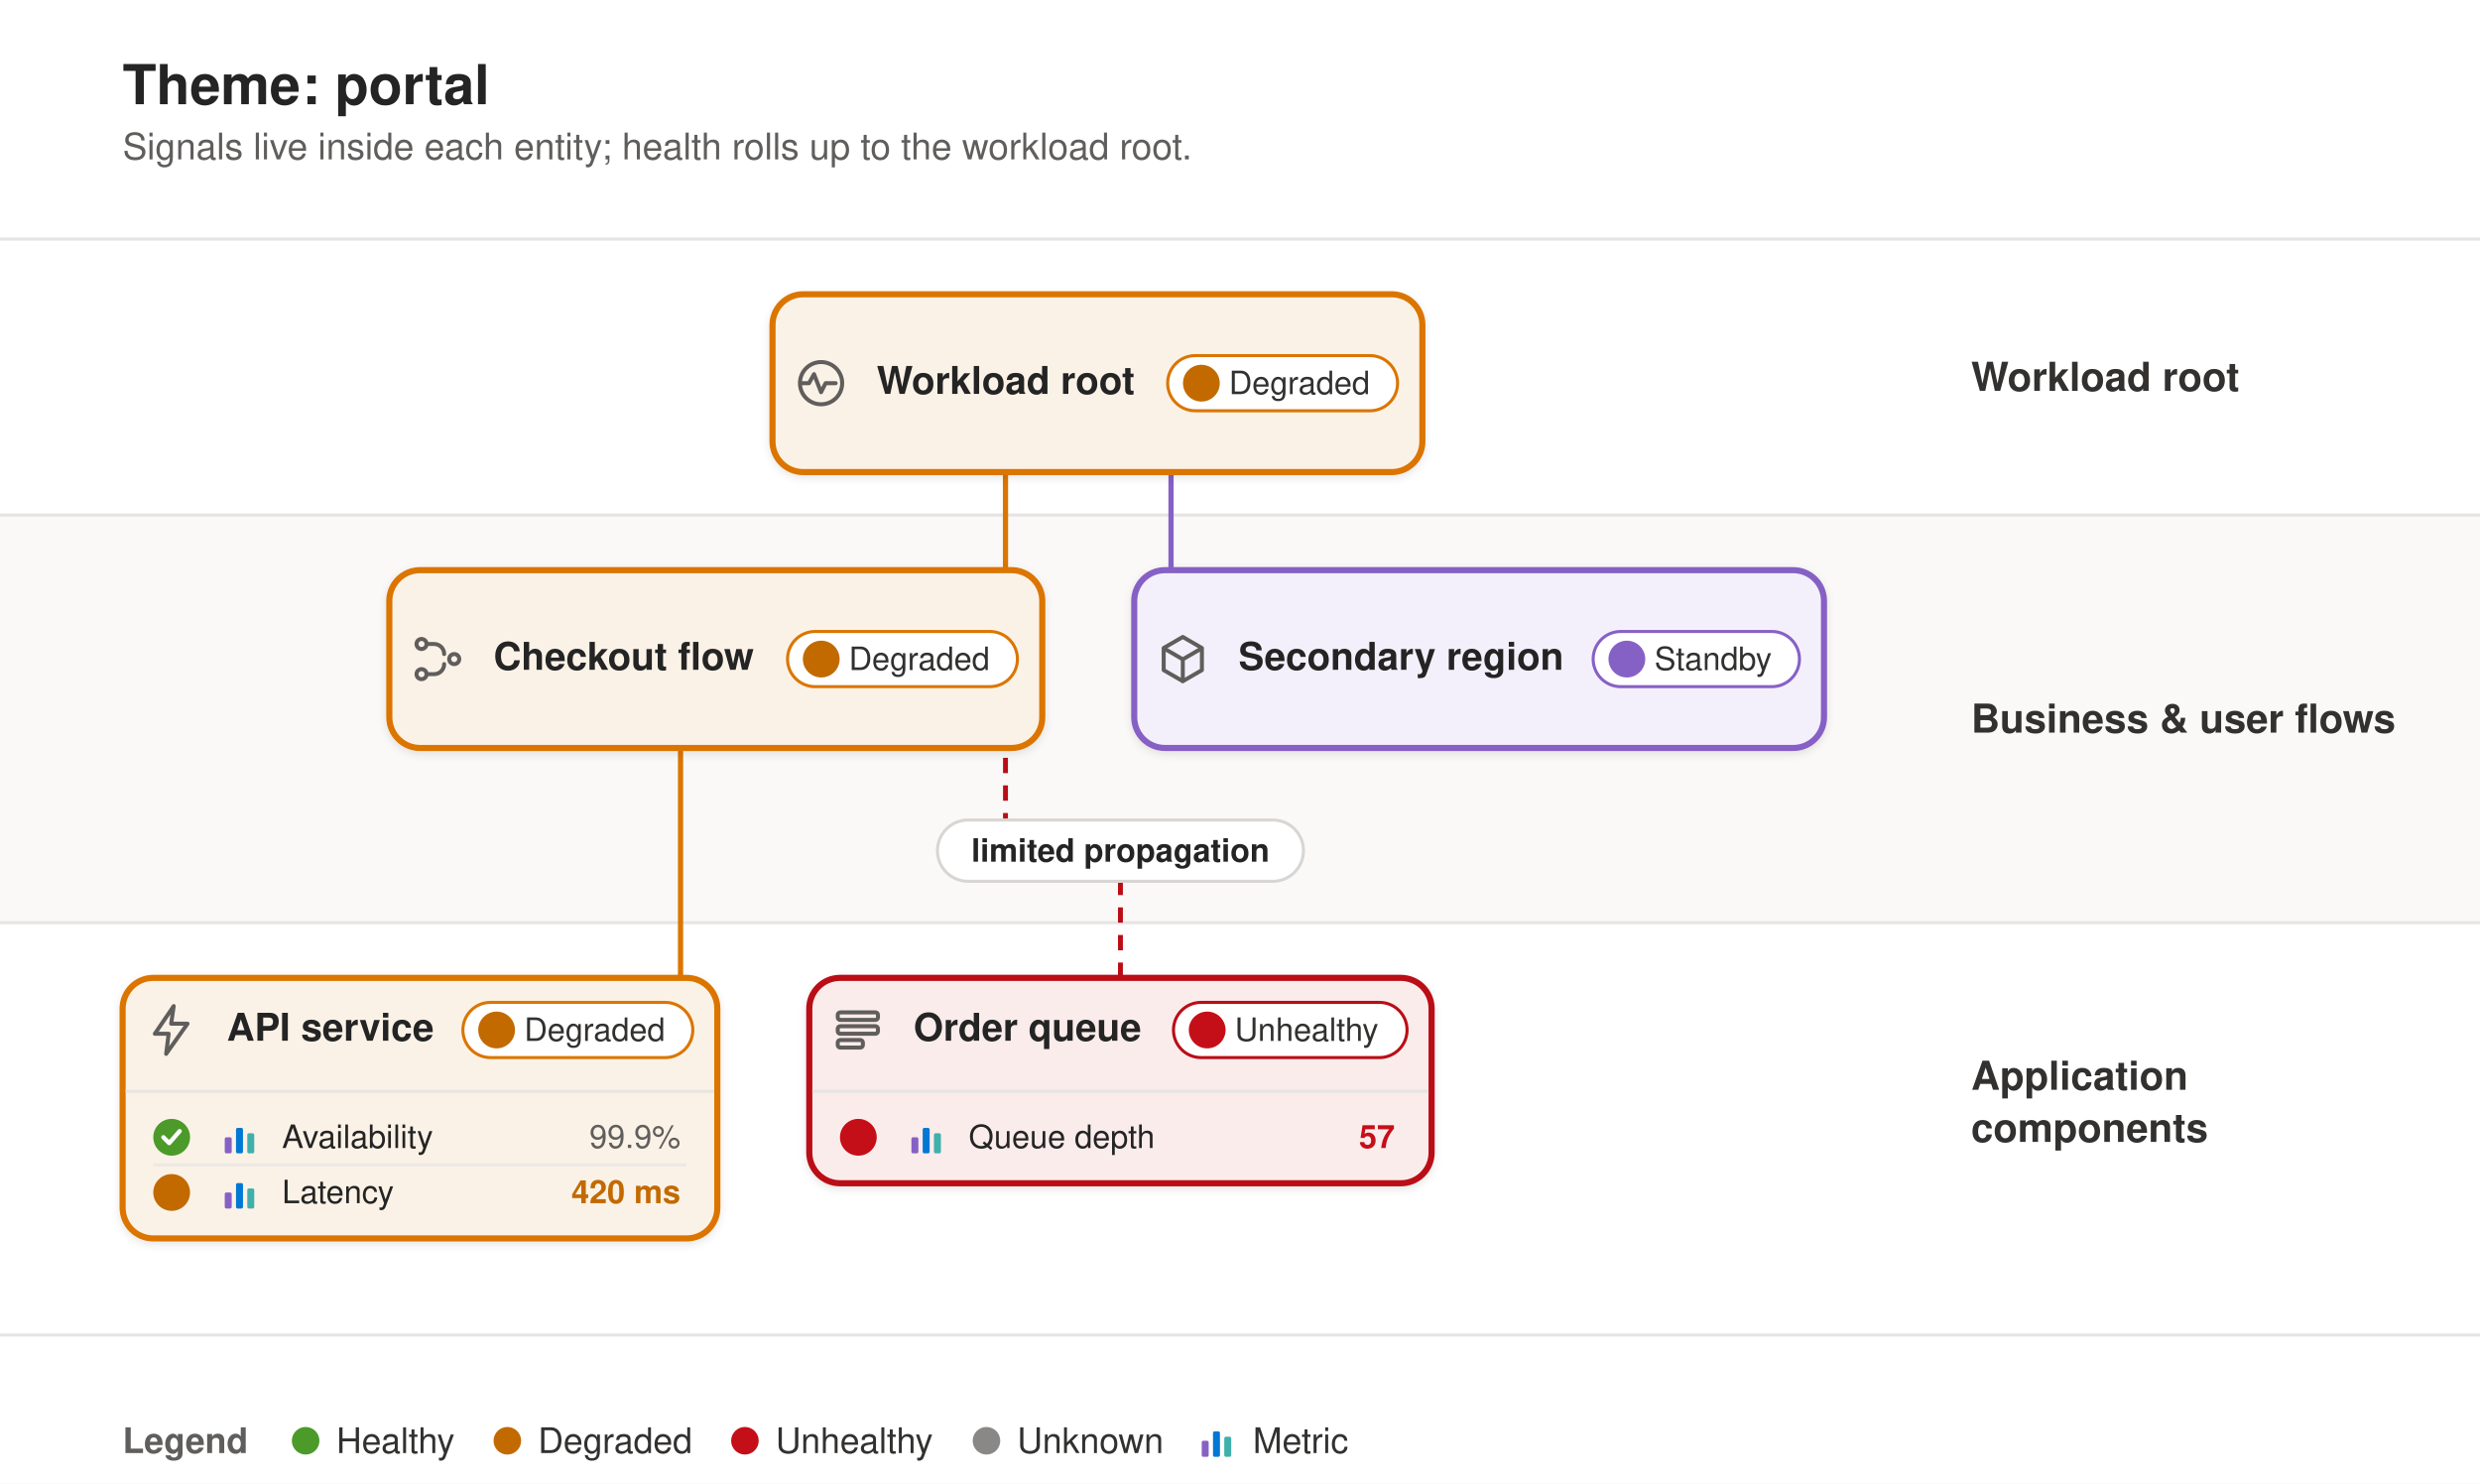
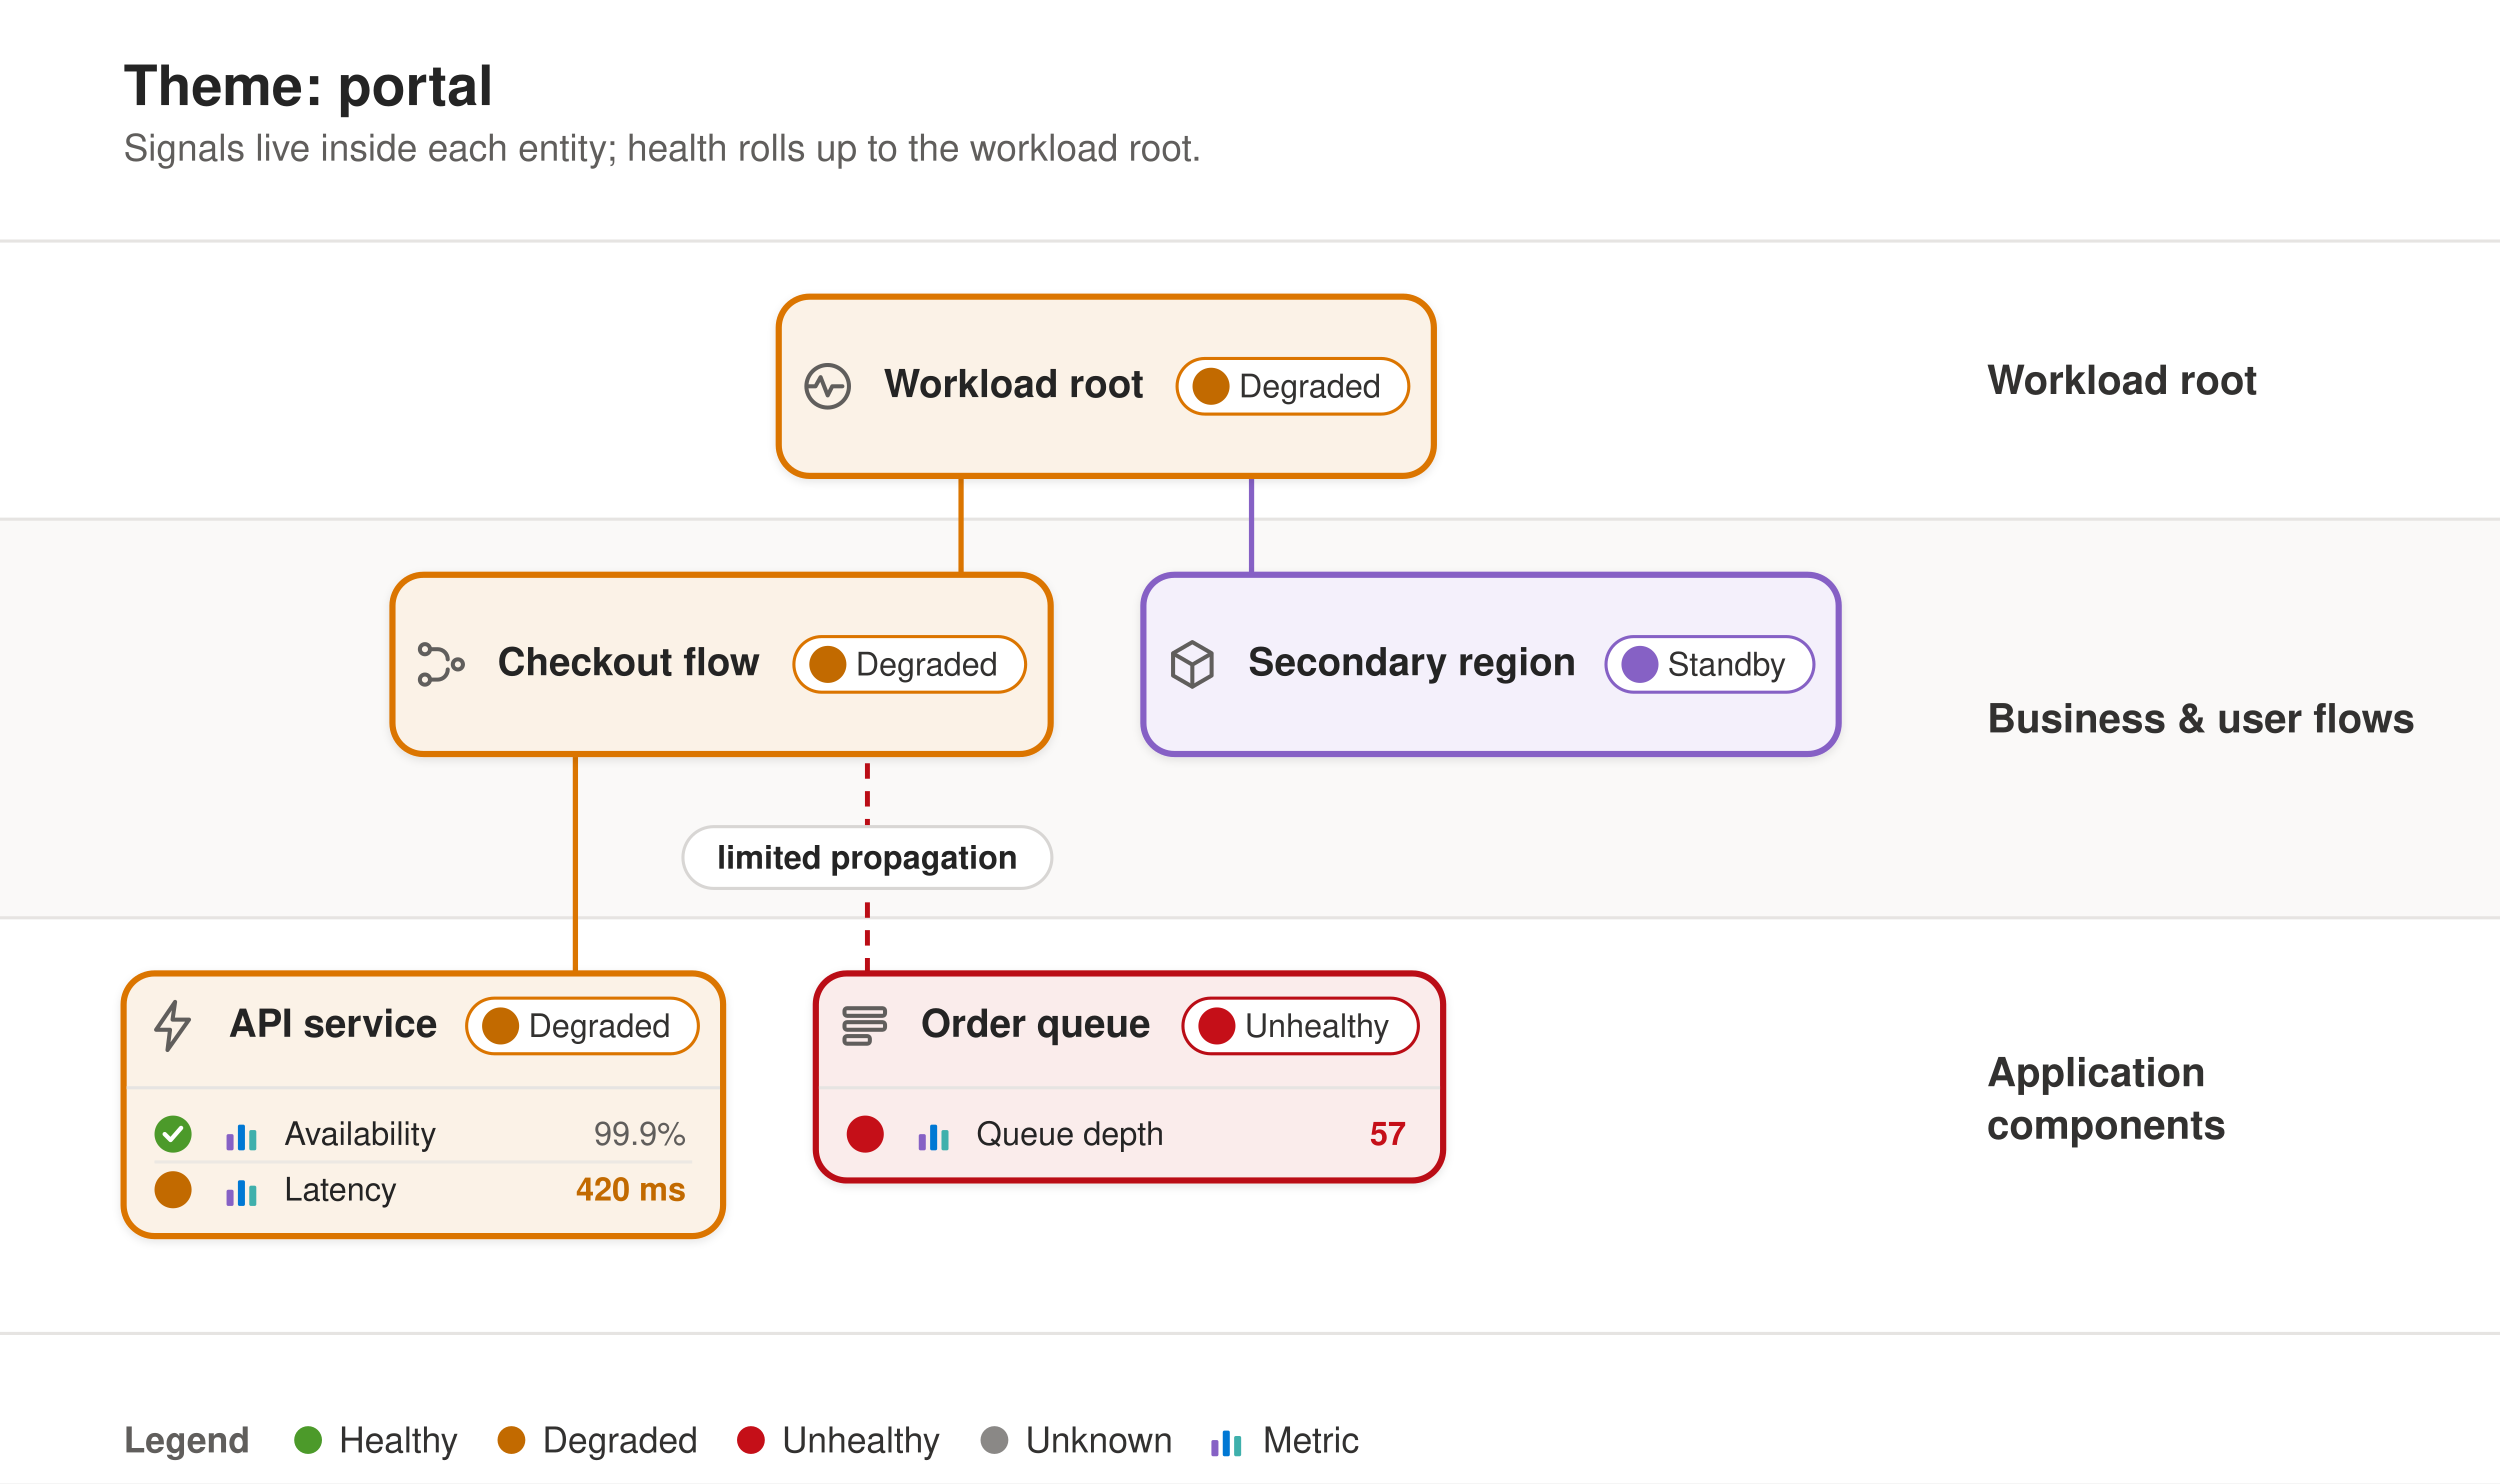
- <svg xmlns="http://www.w3.org/2000/svg" width="809" height="484" viewBox="0 0 809 484" font-family="Segoe UI, -apple-system, BlinkMacSystemFont, Helvetica, Arial, sans-serif">
+ <svg xmlns="http://www.w3.org/2000/svg" width="809" height="480" viewBox="0 0 809 480" font-family="Segoe UI, -apple-system, BlinkMacSystemFont, Helvetica, Arial, sans-serif">
  <defs>
    <filter id="cs" x="-20%" y="-20%" width="140%" height="140%">
      <feDropShadow dx="0" dy="1" stdDeviation="1.3" flood-color="#000" flood-opacity="0.1" />
    </filter>
  </defs>
-   <rect width="809" height="484" fill="#ffffff" />
+   <rect width="809" height="480" fill="#ffffff" />
  <rect x="0" y="78.0" width="809" height="90.0" fill="#ffffff" />
  <line x1="0" y1="78.0" x2="809" y2="78.0" stroke="#e6e4e2" />
  <text x="643.0" y="127.5" font-size="13" font-weight="700" fill="#323130">Workload root</text>
-   <rect x="0" y="168.0" width="809" height="133.0" fill="#faf9f8" />
+   <rect x="0" y="168.0" width="809" height="129.0" fill="#faf9f8" />
  <line x1="0" y1="168.0" x2="809" y2="168.0" stroke="#e6e4e2" />
-   <text x="643.0" y="239.0" font-size="13" font-weight="700" fill="#323130">Business &amp; user flows</text>
-   <rect x="0" y="301.0" width="809" height="117.0" fill="#ffffff" />
-   <line x1="0" y1="301.0" x2="809" y2="301.0" stroke="#e6e4e2" />
-   <text x="643.0" y="355.5" font-size="13" font-weight="700" fill="#323130">Application</text>
-   <text x="643.0" y="372.5" font-size="13" font-weight="700" fill="#323130">components</text>
-   <line x1="0" y1="435.5" x2="809" y2="435.5" stroke="#e6e4e2" />
+   <text x="643.0" y="237.0" font-size="13" font-weight="700" fill="#323130">Business &amp; user flows</text>
+   <rect x="0" y="297.0" width="809" height="117.0" fill="#ffffff" />
+   <line x1="0" y1="297.0" x2="809" y2="297.0" stroke="#e6e4e2" />
+   <text x="643.0" y="351.5" font-size="13" font-weight="700" fill="#323130">Application</text>
+   <text x="643.0" y="368.5" font-size="13" font-weight="700" fill="#323130">components</text>
+   <line x1="0" y1="431.5" x2="809" y2="431.5" stroke="#e6e4e2" />
  <text x="40" y="34" font-size="18" font-weight="700" fill="#242424">Theme: portal</text>
  <text x="40" y="52" font-size="12" fill="#605e5c">Signals live inside each entity; health rolls up to the workload root.</text>
-   <text x="40.0" y="474.0" font-size="11.5" font-weight="600" fill="#605e5c">Legend</text>
-   <circle cx="99.7" cy="470.0" r="4.5" fill="#4c9a2a" />
-   <text x="109.7" y="474.0" font-size="11.5" fill="#323130">Healthy</text>
-   <circle cx="165.5" cy="470.0" r="4.5" fill="#c26a00" />
-   <text x="175.5" y="474.0" font-size="11.5" fill="#323130">Degraded</text>
-   <circle cx="243.0" cy="470.0" r="4.5" fill="#c50f18" />
-   <text x="253.0" y="474.0" font-size="11.5" fill="#323130">Unhealthy</text>
-   <circle cx="321.8" cy="470.0" r="4.5" fill="#8a8886" />
-   <text x="331.8" y="474.0" font-size="11.5" fill="#323130">Unknown</text>
-   <g transform="translate(390.7,463.0) scale(0.875)">
+   <text x="40.0" y="470.0" font-size="11.5" font-weight="600" fill="#605e5c">Legend</text>
+   <circle cx="99.7" cy="466.0" r="4.5" fill="#4c9a2a" />
+   <text x="109.7" y="470.0" font-size="11.5" fill="#323130">Healthy</text>
+   <circle cx="165.5" cy="466.0" r="4.5" fill="#c26a00" />
+   <text x="175.5" y="470.0" font-size="11.5" fill="#323130">Degraded</text>
+   <circle cx="243.0" cy="466.0" r="4.5" fill="#c50f18" />
+   <text x="253.0" y="470.0" font-size="11.5" fill="#323130">Unhealthy</text>
+   <circle cx="321.8" cy="466.0" r="4.5" fill="#8a8886" />
+   <text x="331.8" y="470.0" font-size="11.5" fill="#323130">Unknown</text>
+   <g transform="translate(390.7,459.0) scale(0.875)">
    <rect x="1.5" y="8" width="2.6" height="6" rx="0.6" fill="#8661c5" />
    <rect x="5.7" y="4.5" width="2.6" height="9.5" rx="0.6" fill="#0078D4" />
    <rect x="9.9" y="6.5" width="2.6" height="7.5" rx="0.6" fill="#3fb0ac" />
  </g>
-   <text x="408.7" y="474.0" font-size="11.5" fill="#323130">Metric</text>
+   <text x="408.7" y="470.0" font-size="11.5" fill="#323130">Metric</text>
  <g transform="translate(40.0,0)">
    <g fill="none" stroke-linecap="butt" stroke-linejoin="round">
-       <path d="M182.0 319.0 L182.0 244.0" stroke="#db7500" stroke-width="1.7" />
-       <path d="M342.0 186.0 L342.0 154.0" stroke="#8661c5" stroke-width="1.7" />
-       <path d="M288.0 186.0 L288.0 154.0" stroke="#db7500" stroke-width="1.7" />
-       <path d="M325.5 319.0 L325.5 284.5 Q325.5 277.5 318.5 277.5 L295.0 277.5 Q288.0 277.5 288.0 270.5 L288.0 244.0" stroke="#ba0d16" stroke-width="1.6" stroke-dasharray="5 4" />
+       <path d="M365.0 186.0 L365.0 154.0" stroke="#8661c5" stroke-width="1.7" />
+       <path d="M146.2 315.0 L146.2 244.0" stroke="#db7500" stroke-width="1.7" />
+       <path d="M271.0 186.0 L271.0 154.0" stroke="#db7500" stroke-width="1.7" />
+       <path d="M240.7 315.0 L240.7 244.0" stroke="#ba0d16" stroke-width="1.6" stroke-dasharray="5 4" />
    </g>
    <g stroke="none">
-       <rect x="265.8" y="267.5" width="119.4" height="20" rx="10" fill="#ffffff" stroke="#d8d6d4" stroke-width="1" />
-       <text x="325.5" y="281.1" font-size="10.5" font-weight="600" fill="#242424" text-anchor="middle">limited propagation</text>
+       <rect x="181.0" y="267.5" width="119.4" height="20" rx="10" fill="#ffffff" stroke="#d8d6d4" stroke-width="1" />
+       <text x="240.7" y="281.1" font-size="10.5" font-weight="600" fill="#242424" text-anchor="middle">limited propagation</text>
    </g>
    <g filter="url(#cs)">
-       <rect x="0.0" y="319.0" width="194" height="85" rx="10" fill="#fbf2e7" stroke="#db7500" stroke-width="2" />
+       <rect x="0.0" y="315.0" width="194" height="85" rx="10" fill="#fbf2e7" stroke="#db7500" stroke-width="2" />
    </g>
-     <g transform="translate(6.0,326.16) scale(0.82)">
+     <g transform="translate(6.0,322.16) scale(0.82)">
      <path d="M13 2.5 5.5 13.5H11l-1 8 8.5-12H12z" fill="none" stroke="#605e5c" stroke-width="1.6" stroke-linecap="round" stroke-linejoin="round" />
    </g>
-     <text x="34.0" y="339.5" font-size="12.5" font-weight="600" fill="#242424">API service</text>
-     <rect x="111.0" y="327.00" width="75.0" height="18" rx="9" fill="#ffffff" stroke="#db7500" stroke-width="1" />
-     <circle cx="122.0" cy="336.0" r="6" fill="#c26a00" />
-     <text x="131.0" y="339.57" font-size="10.5" fill="#323130">Degraded</text>
-     <line x1="1.0" y1="356.0" x2="193.0" y2="356.0" stroke="#e6e4e2" />
-     <circle cx="16.0" cy="371.0" r="6" fill="#4c9a2a" />
-     <path d="M13.3 371.0 l1.9 1.9 l3.4 -3.9" fill="none" stroke="#ffffff" stroke-width="1.4" stroke-linecap="round" stroke-linejoin="round" />
-     <g transform="translate(32.0,364.0) scale(0.875)">
+     <text x="34.0" y="335.5" font-size="12.5" font-weight="600" fill="#242424">API service</text>
+     <rect x="111.0" y="323.00" width="75.0" height="18" rx="9" fill="#ffffff" stroke="#db7500" stroke-width="1" />
+     <circle cx="122.0" cy="332.0" r="6" fill="#c26a00" />
+     <text x="131.0" y="335.57" font-size="10.5" fill="#323130">Degraded</text>
+     <line x1="1.0" y1="352.0" x2="193.0" y2="352.0" stroke="#e6e4e2" />
+     <circle cx="16.0" cy="367.0" r="6" fill="#4c9a2a" />
+     <path d="M13.3 367.0 l1.9 1.9 l3.4 -3.9" fill="none" stroke="#ffffff" stroke-width="1.4" stroke-linecap="round" stroke-linejoin="round" />
+     <g transform="translate(32.0,360.0) scale(0.875)">
      <rect x="1.5" y="8" width="2.6" height="6" rx="0.6" fill="#8661c5" />
      <rect x="5.7" y="4.5" width="2.6" height="9.5" rx="0.6" fill="#0078D4" />
      <rect x="9.9" y="6.5" width="2.6" height="7.5" rx="0.6" fill="#3fb0ac" />
    </g>
-     <text x="52.0" y="374.5" font-size="10.5" fill="#242424">Availability</text>
-     <text x="182.0" y="374.5" font-size="10.5" font-weight="400" fill="#605e5c" text-anchor="end">99.9%</text>
-     <line x1="10.0" y1="380.0" x2="184.0" y2="380.0" stroke="#e6e4e2" stroke-opacity="0.7" />
-     <circle cx="16.0" cy="389.0" r="6" fill="#c26a00" />
-     <g transform="translate(32.0,382.0) scale(0.875)">
+     <text x="52.0" y="370.5" font-size="10.5" fill="#242424">Availability</text>
+     <text x="182.0" y="370.5" font-size="10.5" font-weight="400" fill="#605e5c" text-anchor="end">99.9%</text>
+     <line x1="10.0" y1="376.0" x2="184.0" y2="376.0" stroke="#e6e4e2" stroke-opacity="0.7" />
+     <circle cx="16.0" cy="385.0" r="6" fill="#c26a00" />
+     <g transform="translate(32.0,378.0) scale(0.875)">
      <rect x="1.5" y="8" width="2.6" height="6" rx="0.6" fill="#8661c5" />
      <rect x="5.7" y="4.5" width="2.6" height="9.5" rx="0.6" fill="#0078D4" />
      <rect x="9.9" y="6.5" width="2.6" height="7.5" rx="0.6" fill="#3fb0ac" />
    </g>
-     <text x="52.0" y="392.5" font-size="10.5" fill="#242424">Latency</text>
-     <text x="182.0" y="392.5" font-size="10.5" font-weight="600" fill="#c26a00" text-anchor="end">420 ms</text>
+     <text x="52.0" y="388.5" font-size="10.5" fill="#242424">Latency</text>
+     <text x="182.0" y="388.5" font-size="10.5" font-weight="600" fill="#c26a00" text-anchor="end">420 ms</text>
    <g filter="url(#cs)">
-       <rect x="224.0" y="319.0" width="203" height="67" rx="10" fill="#faeceb" stroke="#ba0d16" stroke-width="2" />
+       <rect x="224.0" y="315.0" width="203" height="67" rx="10" fill="#faeceb" stroke="#ba0d16" stroke-width="2" />
    </g>
-     <g transform="translate(230.0,326.16) scale(0.82)">
+     <g transform="translate(230.0,322.16) scale(0.82)">
      <rect x="4" y="5" width="16" height="3" rx="1" fill="none" stroke="#605e5c" stroke-width="1.6" stroke-linecap="round" stroke-linejoin="round" />
      <rect x="4" y="10.5" width="16" height="3" rx="1" fill="none" stroke="#605e5c" stroke-width="1.6" stroke-linecap="round" stroke-linejoin="round" />
      <rect x="4" y="16" width="10" height="3" rx="1" fill="none" stroke="#605e5c" stroke-width="1.6" stroke-linecap="round" stroke-linejoin="round" />
    </g>
-     <text x="258.0" y="339.5" font-size="12.5" font-weight="600" fill="#242424">Order queue</text>
-     <rect x="342.8" y="327.00" width="76.2" height="18" rx="9" fill="#ffffff" stroke="#ba0d16" stroke-width="1" />
-     <circle cx="353.8" cy="336.0" r="6" fill="#c50f18" />
-     <text x="362.8" y="339.57" font-size="10.5" fill="#323130">Unhealthy</text>
-     <line x1="225.0" y1="356.0" x2="426.0" y2="356.0" stroke="#e6e4e2" />
-     <circle cx="240.0" cy="371.0" r="6" fill="#c50f18" />
-     <g transform="translate(256.0,364.0) scale(0.875)">
+     <text x="258.0" y="335.5" font-size="12.5" font-weight="600" fill="#242424">Order queue</text>
+     <rect x="342.8" y="323.00" width="76.2" height="18" rx="9" fill="#ffffff" stroke="#ba0d16" stroke-width="1" />
+     <circle cx="353.8" cy="332.0" r="6" fill="#c50f18" />
+     <text x="362.8" y="335.57" font-size="10.5" fill="#323130">Unhealthy</text>
+     <line x1="225.0" y1="352.0" x2="426.0" y2="352.0" stroke="#e6e4e2" />
+     <circle cx="240.0" cy="367.0" r="6" fill="#c50f18" />
+     <g transform="translate(256.0,360.0) scale(0.875)">
      <rect x="1.5" y="8" width="2.6" height="6" rx="0.6" fill="#8661c5" />
      <rect x="5.7" y="4.5" width="2.6" height="9.5" rx="0.6" fill="#0078D4" />
      <rect x="9.9" y="6.5" width="2.6" height="7.5" rx="0.6" fill="#3fb0ac" />
    </g>
-     <text x="276.0" y="374.5" font-size="10.5" fill="#242424">Queue depth</text>
-     <text x="415.0" y="374.5" font-size="10.5" font-weight="600" fill="#c50f18" text-anchor="end">57</text>
+     <text x="276.0" y="370.5" font-size="10.5" fill="#242424">Queue depth</text>
+     <text x="415.0" y="370.5" font-size="10.5" font-weight="600" fill="#c50f18" text-anchor="end">57</text>
    <g filter="url(#cs)">
      <rect x="87.0" y="186.0" width="213" height="58" rx="10" fill="#fbf2e7" stroke="#db7500" stroke-width="2" />
    </g>
    <g transform="translate(93.0,205.16) scale(0.82)">
      <circle cx="5.5" cy="6" r="2" fill="none" stroke="#605e5c" stroke-width="1.6" stroke-linecap="round" stroke-linejoin="round" />
      <circle cx="5.5" cy="18" r="2" fill="none" stroke="#605e5c" stroke-width="1.6" stroke-linecap="round" stroke-linejoin="round" />
      <circle cx="18.5" cy="12" r="2" fill="none" stroke="#605e5c" stroke-width="1.6" stroke-linecap="round" stroke-linejoin="round" />
      <path d="M7.5 6h3a4 4 0 0 1 4 4M7.5 18h3a4 4 0 0 0 4-4" fill="none" stroke="#605e5c" stroke-width="1.6" stroke-linecap="round" stroke-linejoin="round" />
    </g>
    <text x="121.0" y="218.5" font-size="12.5" font-weight="600" fill="#242424">Checkout flow</text>
    <rect x="216.9" y="206.00" width="75.0" height="18" rx="9" fill="#ffffff" stroke="#db7500" stroke-width="1" />
    <circle cx="227.9" cy="215.0" r="6" fill="#c26a00" />
    <text x="236.9" y="218.57" font-size="10.5" fill="#323130">Degraded</text>
    <g filter="url(#cs)">
      <rect x="330.0" y="186.0" width="225" height="58" rx="10" fill="#f4f0fb" stroke="#8661c5" stroke-width="2" />
    </g>
    <g transform="translate(336.0,205.16) scale(0.82)">
      <path d="M12 3.2l7.6 4.4v8.8L12 20.8l-7.6-4.4V7.6z" fill="none" stroke="#605e5c" stroke-width="1.6" stroke-linecap="round" stroke-linejoin="round" />
      <path d="M4.6 7.8l7.4 4.3 7.4-4.3M12 12.1v8.6" fill="none" stroke="#605e5c" stroke-width="1.6" stroke-linecap="round" stroke-linejoin="round" />
    </g>
    <text x="364.0" y="218.5" font-size="12.5" font-weight="600" fill="#242424">Secondary region</text>
    <rect x="479.7" y="206.00" width="67.3" height="18" rx="9" fill="#ffffff" stroke="#8661c5" stroke-width="1" />
    <circle cx="490.7" cy="215.0" r="6" fill="#8661c5" />
    <text x="499.7" y="218.57" font-size="10.5" fill="#323130">Standby</text>
    <g filter="url(#cs)">
      <rect x="212.0" y="96.0" width="212" height="58" rx="10" fill="#fbf2e7" stroke="#db7500" stroke-width="2" />
    </g>
    <g transform="translate(218.0,115.16) scale(0.82)">
      <circle cx="12" cy="12" r="8.4" fill="none" stroke="#605e5c" stroke-width="1.6" stroke-linecap="round" stroke-linejoin="round" />
      <path d="M4.2 12h3l2-3.6 2.8 7.2 1.8-3.6h4" fill="none" stroke="#605e5c" stroke-width="1.6" stroke-linecap="round" stroke-linejoin="round" />
    </g>
    <text x="246.0" y="128.5" font-size="12.5" font-weight="600" fill="#242424">Workload root</text>
    <rect x="340.9" y="116.00" width="75.0" height="18" rx="9" fill="#ffffff" stroke="#db7500" stroke-width="1" />
    <circle cx="351.9" cy="125.0" r="6" fill="#c26a00" />
    <text x="360.9" y="128.57" font-size="10.5" fill="#323130">Degraded</text>
  </g>
</svg>
